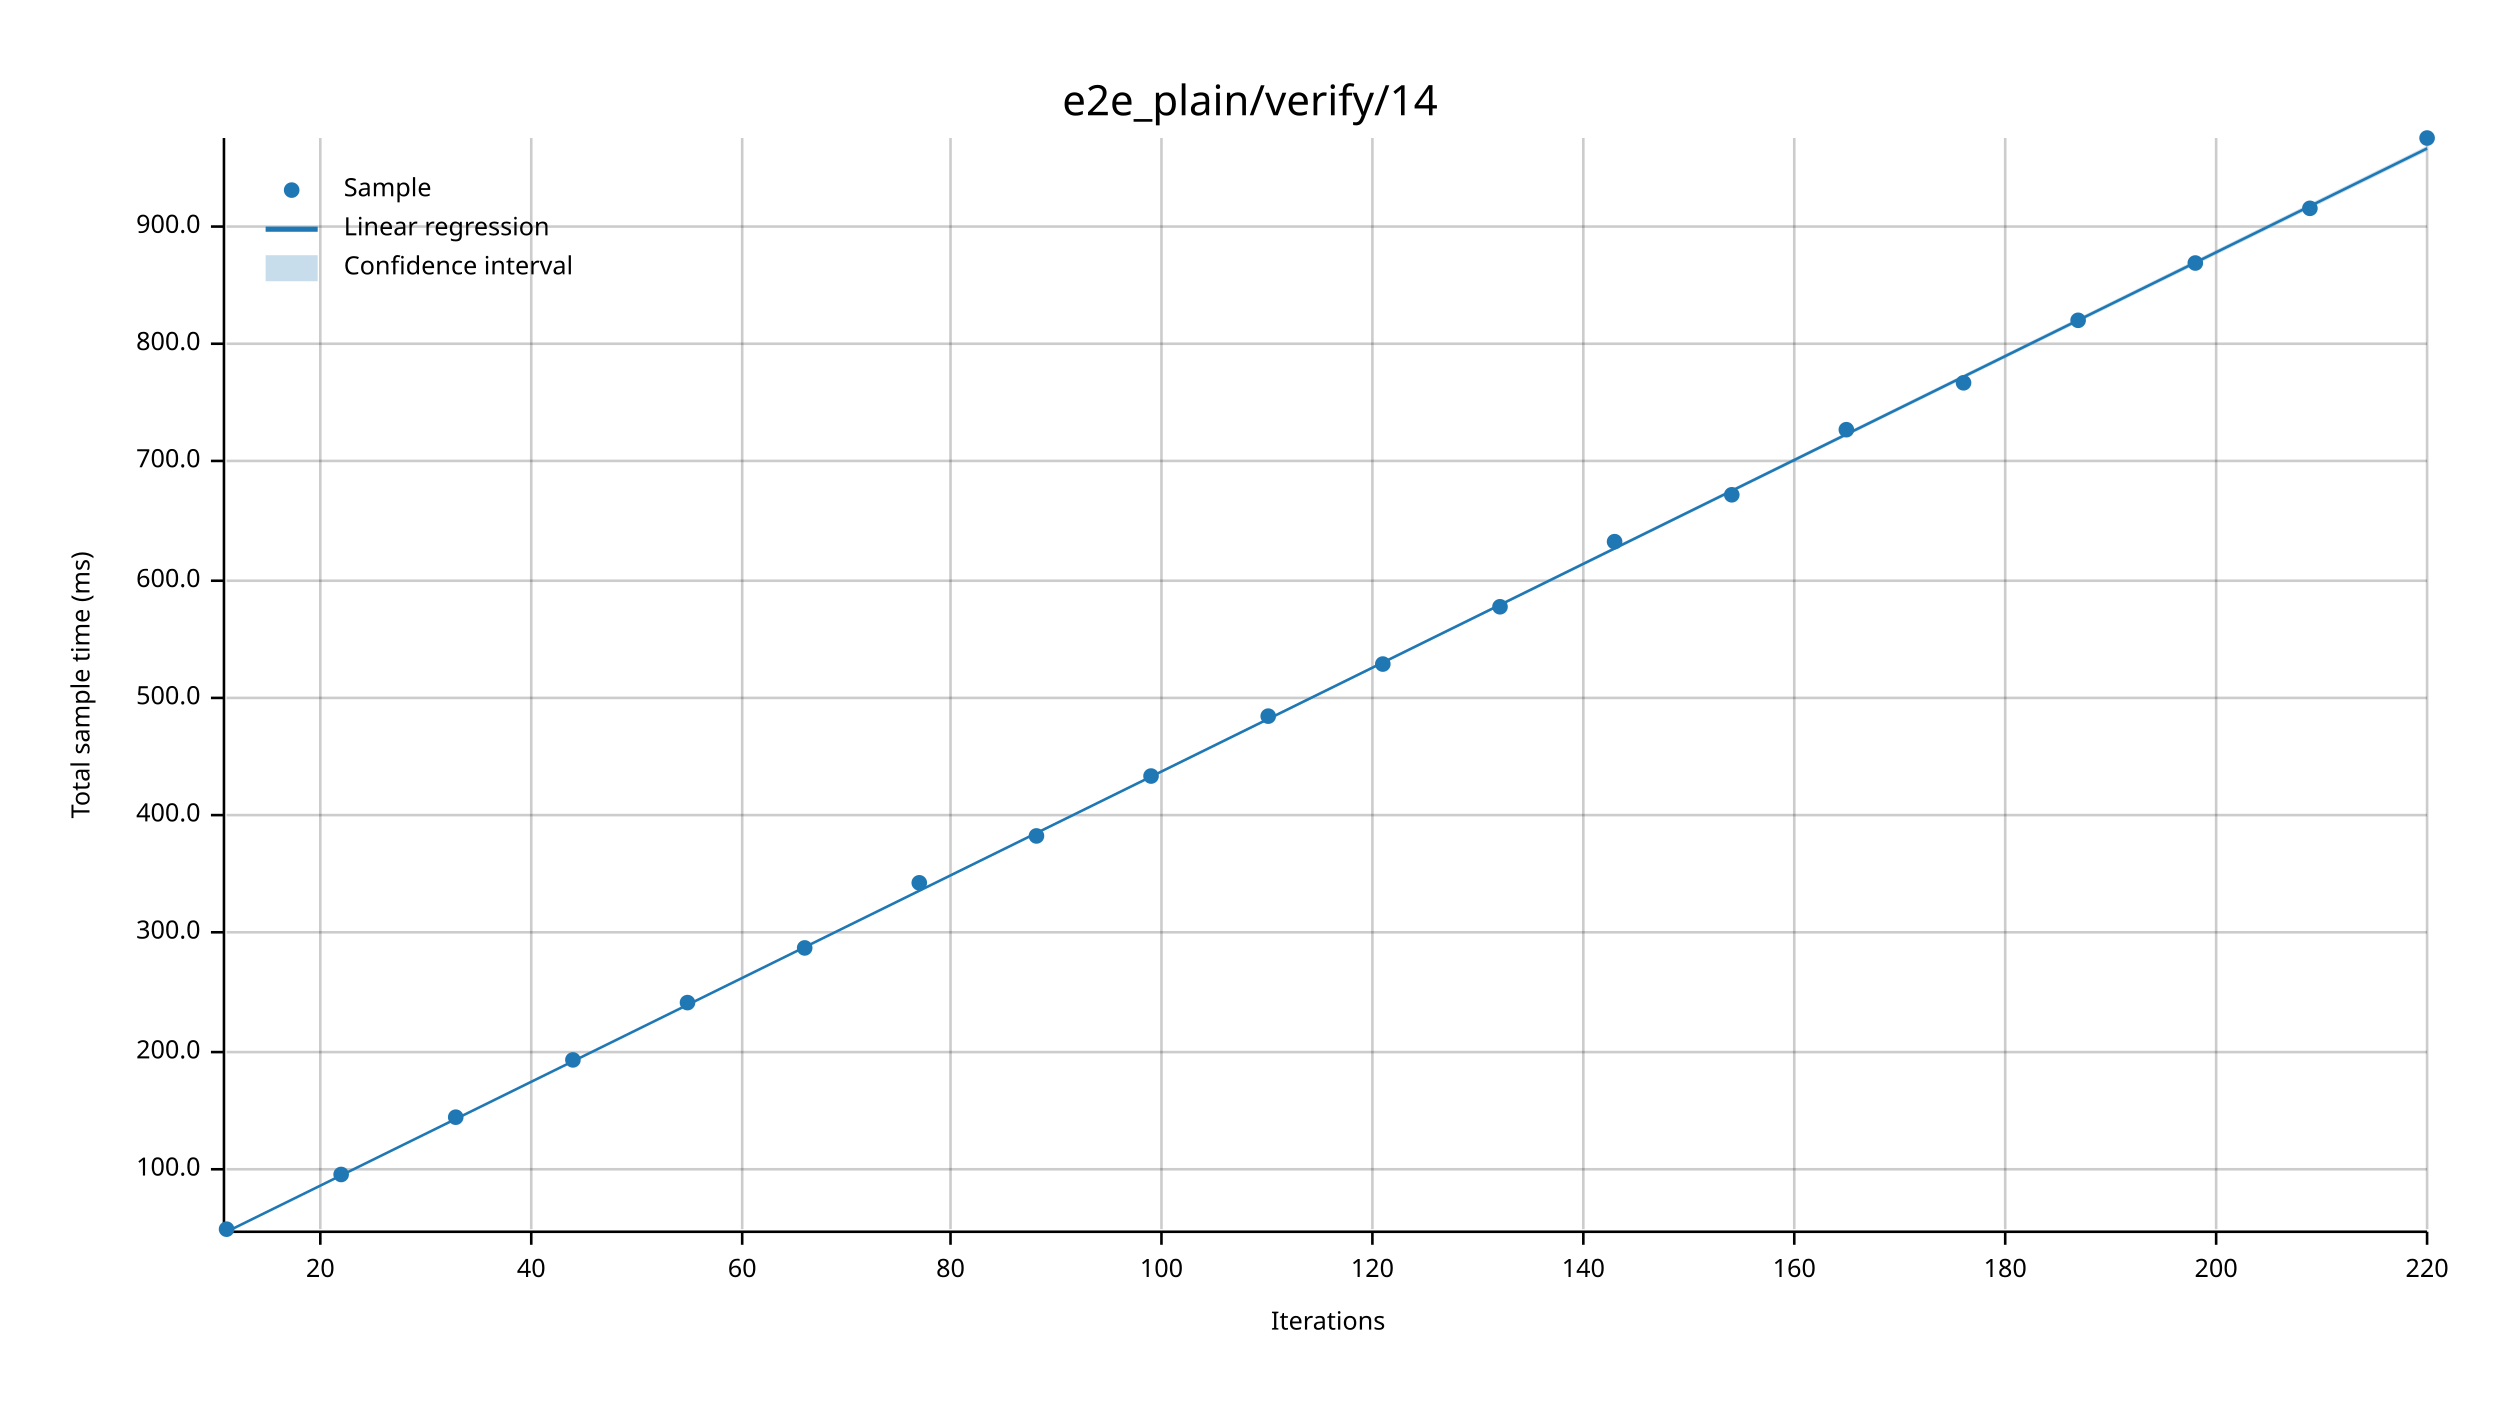
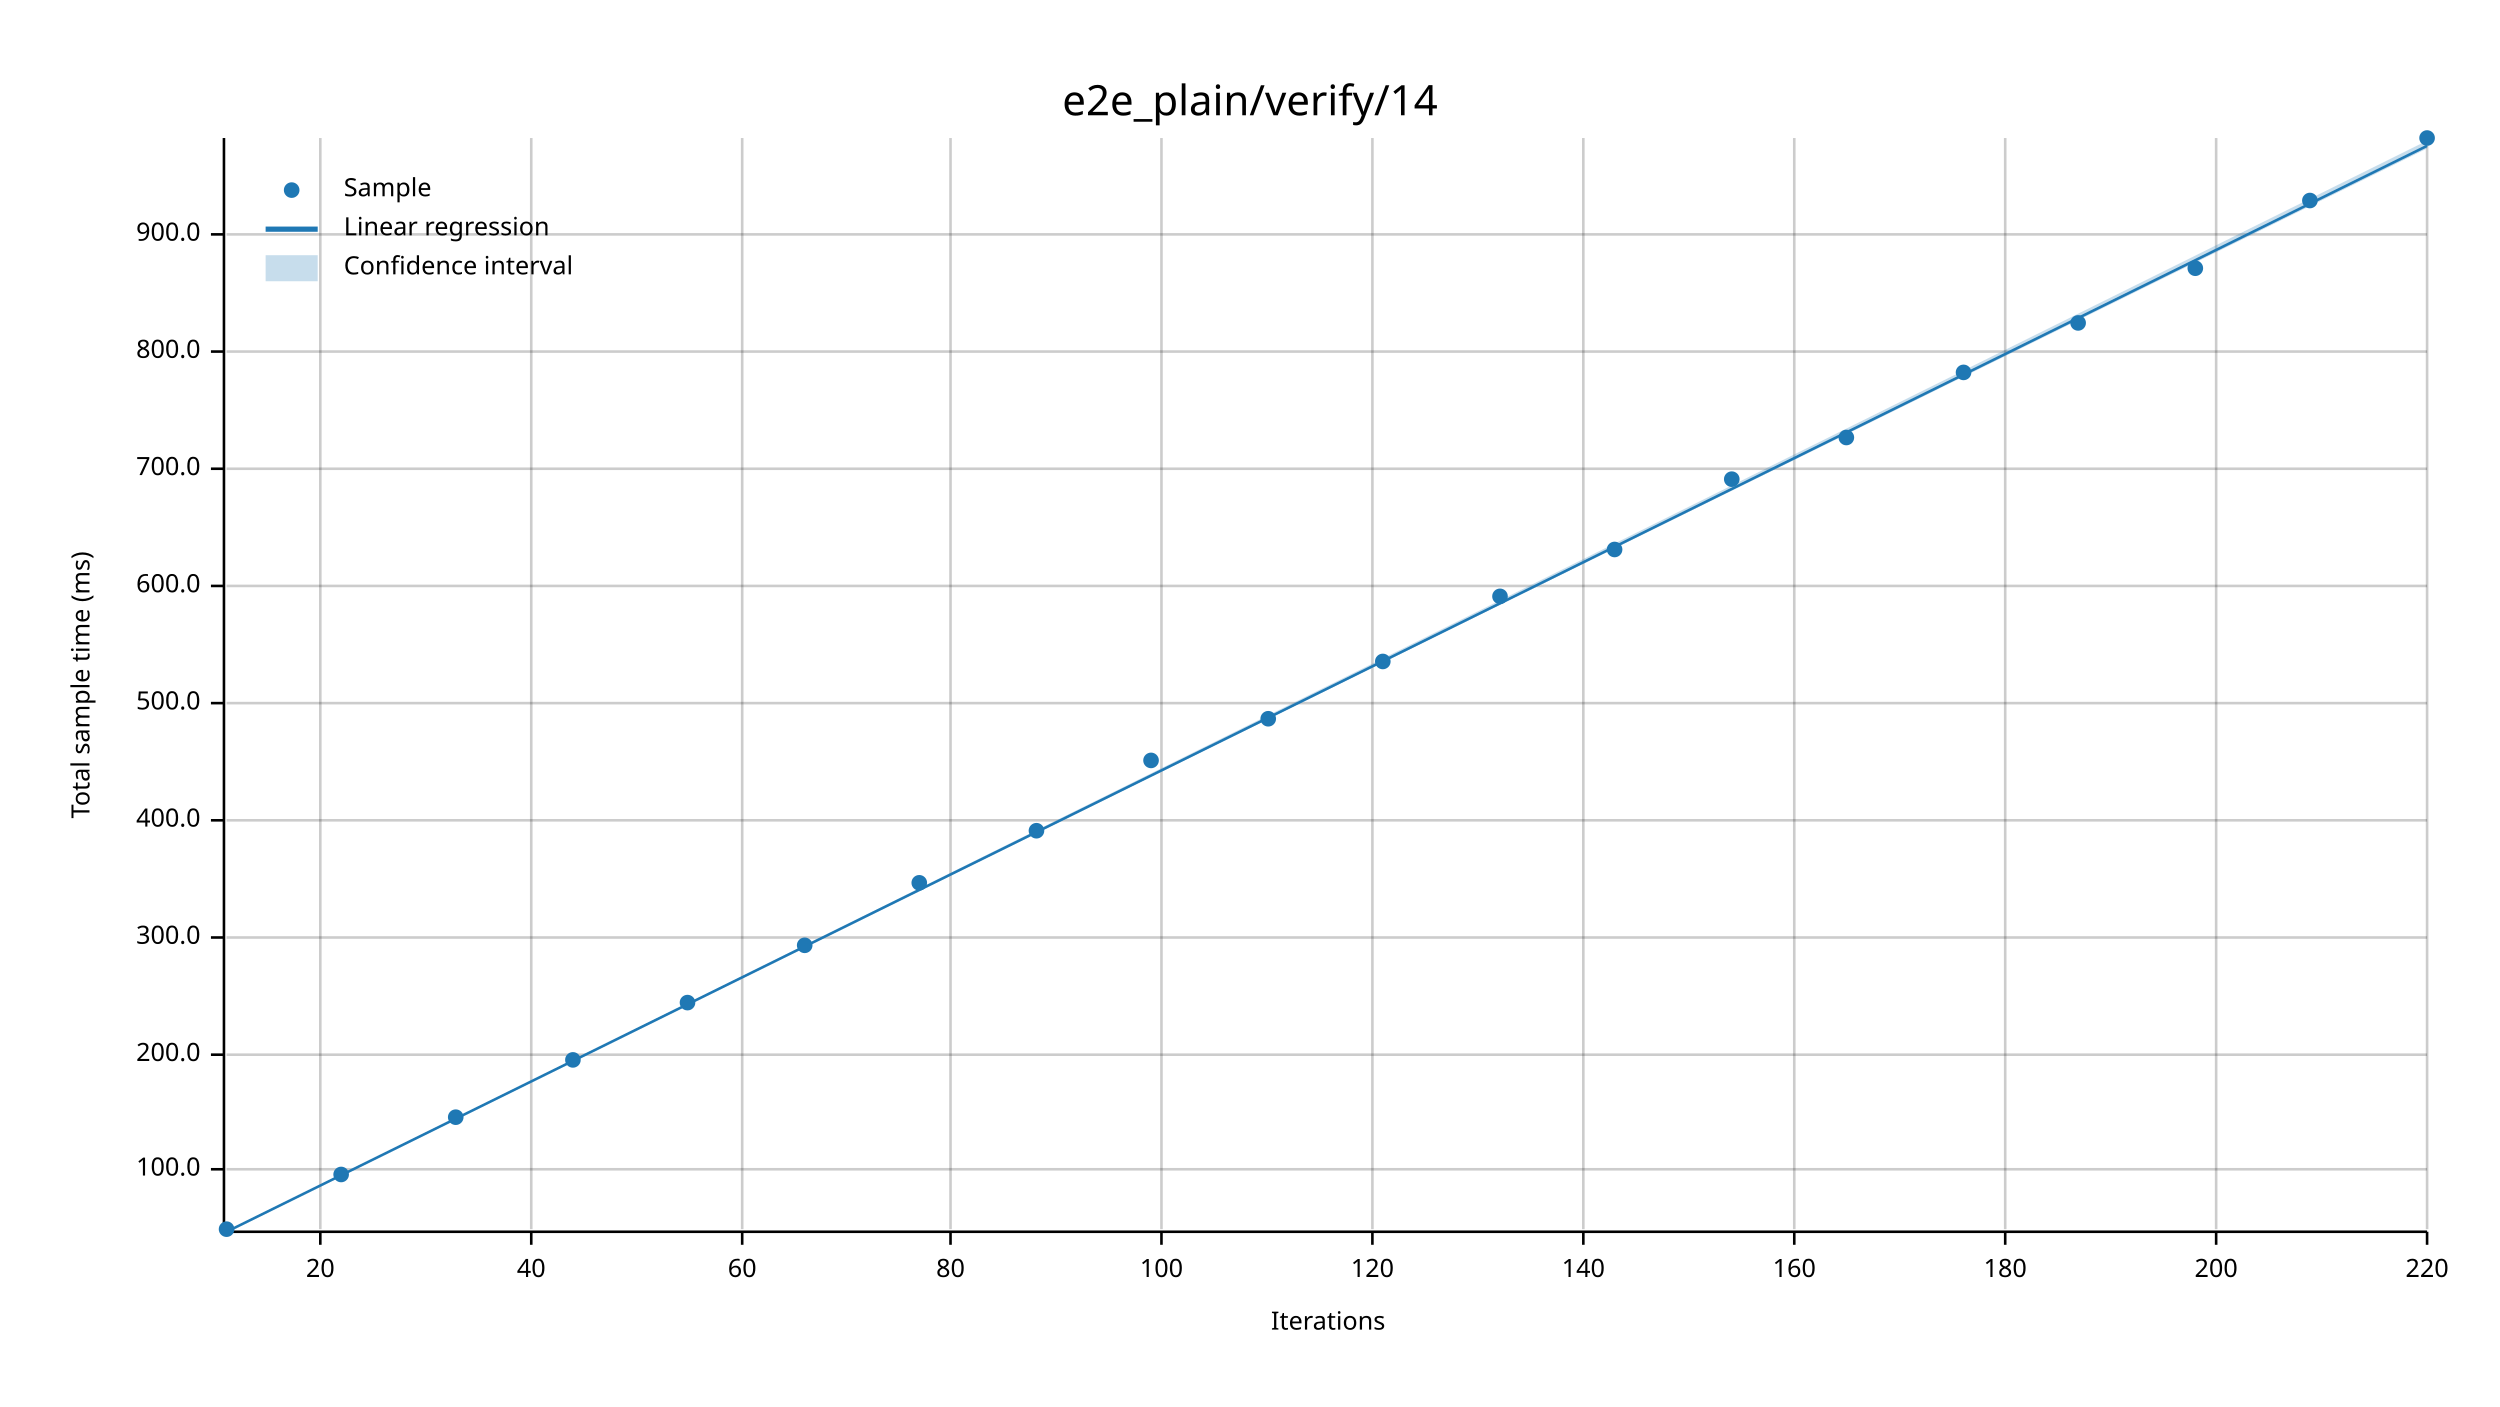
<svg xmlns="http://www.w3.org/2000/svg" width="960" height="540" viewBox="0 0 960 540">
  <text x="480" y="32" dy="0.76em" text-anchor="middle" font-family="sans-serif" font-size="16.129" opacity="1" fill="#000000">
e2e_plain/verify/14
</text>
  <text x="27" y="263" dy="0.76em" text-anchor="middle" font-family="sans-serif" font-size="9.677" opacity="1" fill="#000000" transform="rotate(270, 27, 263)">
Total sample time (ms)
</text>
  <text x="510" y="513" dy="-0.5ex" text-anchor="middle" font-family="sans-serif" font-size="9.677" opacity="1" fill="#000000">
Iterations
</text>
  <line opacity="0.2" stroke="#000000" stroke-width="1" x1="123" y1="472" x2="123" y2="53" />
  <line opacity="0.2" stroke="#000000" stroke-width="1" x1="204" y1="472" x2="204" y2="53" />
  <line opacity="0.2" stroke="#000000" stroke-width="1" x1="285" y1="472" x2="285" y2="53" />
  <line opacity="0.2" stroke="#000000" stroke-width="1" x1="365" y1="472" x2="365" y2="53" />
  <line opacity="0.2" stroke="#000000" stroke-width="1" x1="446" y1="472" x2="446" y2="53" />
  <line opacity="0.2" stroke="#000000" stroke-width="1" x1="527" y1="472" x2="527" y2="53" />
  <line opacity="0.2" stroke="#000000" stroke-width="1" x1="608" y1="472" x2="608" y2="53" />
  <line opacity="0.2" stroke="#000000" stroke-width="1" x1="689" y1="472" x2="689" y2="53" />
  <line opacity="0.2" stroke="#000000" stroke-width="1" x1="770" y1="472" x2="770" y2="53" />
  <line opacity="0.2" stroke="#000000" stroke-width="1" x1="851" y1="472" x2="851" y2="53" />
  <line opacity="0.2" stroke="#000000" stroke-width="1" x1="932" y1="472" x2="932" y2="53" />
  <line opacity="0.2" stroke="#000000" stroke-width="1" x1="87" y1="449" x2="932" y2="449" />
-   <line opacity="0.2" stroke="#000000" stroke-width="1" x1="87" y1="404" x2="932" y2="404" />
-   <line opacity="0.2" stroke="#000000" stroke-width="1" x1="87" y1="358" x2="932" y2="358" />
-   <line opacity="0.2" stroke="#000000" stroke-width="1" x1="87" y1="313" x2="932" y2="313" />
-   <line opacity="0.2" stroke="#000000" stroke-width="1" x1="87" y1="268" x2="932" y2="268" />
-   <line opacity="0.2" stroke="#000000" stroke-width="1" x1="87" y1="223" x2="932" y2="223" />
-   <line opacity="0.2" stroke="#000000" stroke-width="1" x1="87" y1="177" x2="932" y2="177" />
-   <line opacity="0.2" stroke="#000000" stroke-width="1" x1="87" y1="132" x2="932" y2="132" />
-   <line opacity="0.2" stroke="#000000" stroke-width="1" x1="87" y1="87" x2="932" y2="87" />
+   <line opacity="0.2" stroke="#000000" stroke-width="1" x1="87" y1="405" x2="932" y2="405" />
+   <line opacity="0.2" stroke="#000000" stroke-width="1" x1="87" y1="360" x2="932" y2="360" />
+   <line opacity="0.2" stroke="#000000" stroke-width="1" x1="87" y1="315" x2="932" y2="315" />
+   <line opacity="0.2" stroke="#000000" stroke-width="1" x1="87" y1="270" x2="932" y2="270" />
+   <line opacity="0.2" stroke="#000000" stroke-width="1" x1="87" y1="225" x2="932" y2="225" />
+   <line opacity="0.2" stroke="#000000" stroke-width="1" x1="87" y1="180" x2="932" y2="180" />
+   <line opacity="0.2" stroke="#000000" stroke-width="1" x1="87" y1="135" x2="932" y2="135" />
+   <line opacity="0.2" stroke="#000000" stroke-width="1" x1="87" y1="90" x2="932" y2="90" />
  <polyline fill="none" opacity="1" stroke="#000000" stroke-width="1" points="86,53 86,472 " />
  <text x="77" y="449" dy="0.5ex" text-anchor="end" font-family="sans-serif" font-size="9.677" opacity="1" fill="#000000">
100.0
</text>
  <polyline fill="none" opacity="1" stroke="#000000" stroke-width="1" points="81,449 86,449 " />
-   <text x="77" y="404" dy="0.5ex" text-anchor="end" font-family="sans-serif" font-size="9.677" opacity="1" fill="#000000">
+   <text x="77" y="405" dy="0.5ex" text-anchor="end" font-family="sans-serif" font-size="9.677" opacity="1" fill="#000000">
200.0
</text>
-   <polyline fill="none" opacity="1" stroke="#000000" stroke-width="1" points="81,404 86,404 " />
-   <text x="77" y="358" dy="0.5ex" text-anchor="end" font-family="sans-serif" font-size="9.677" opacity="1" fill="#000000">
+   <polyline fill="none" opacity="1" stroke="#000000" stroke-width="1" points="81,405 86,405 " />
+   <text x="77" y="360" dy="0.5ex" text-anchor="end" font-family="sans-serif" font-size="9.677" opacity="1" fill="#000000">
300.0
</text>
-   <polyline fill="none" opacity="1" stroke="#000000" stroke-width="1" points="81,358 86,358 " />
-   <text x="77" y="313" dy="0.5ex" text-anchor="end" font-family="sans-serif" font-size="9.677" opacity="1" fill="#000000">
+   <polyline fill="none" opacity="1" stroke="#000000" stroke-width="1" points="81,360 86,360 " />
+   <text x="77" y="315" dy="0.5ex" text-anchor="end" font-family="sans-serif" font-size="9.677" opacity="1" fill="#000000">
400.0
</text>
-   <polyline fill="none" opacity="1" stroke="#000000" stroke-width="1" points="81,313 86,313 " />
-   <text x="77" y="268" dy="0.5ex" text-anchor="end" font-family="sans-serif" font-size="9.677" opacity="1" fill="#000000">
+   <polyline fill="none" opacity="1" stroke="#000000" stroke-width="1" points="81,315 86,315 " />
+   <text x="77" y="270" dy="0.5ex" text-anchor="end" font-family="sans-serif" font-size="9.677" opacity="1" fill="#000000">
500.0
</text>
-   <polyline fill="none" opacity="1" stroke="#000000" stroke-width="1" points="81,268 86,268 " />
-   <text x="77" y="223" dy="0.5ex" text-anchor="end" font-family="sans-serif" font-size="9.677" opacity="1" fill="#000000">
+   <polyline fill="none" opacity="1" stroke="#000000" stroke-width="1" points="81,270 86,270 " />
+   <text x="77" y="225" dy="0.5ex" text-anchor="end" font-family="sans-serif" font-size="9.677" opacity="1" fill="#000000">
600.0
</text>
-   <polyline fill="none" opacity="1" stroke="#000000" stroke-width="1" points="81,223 86,223 " />
-   <text x="77" y="177" dy="0.5ex" text-anchor="end" font-family="sans-serif" font-size="9.677" opacity="1" fill="#000000">
+   <polyline fill="none" opacity="1" stroke="#000000" stroke-width="1" points="81,225 86,225 " />
+   <text x="77" y="180" dy="0.5ex" text-anchor="end" font-family="sans-serif" font-size="9.677" opacity="1" fill="#000000">
700.0
</text>
-   <polyline fill="none" opacity="1" stroke="#000000" stroke-width="1" points="81,177 86,177 " />
-   <text x="77" y="132" dy="0.5ex" text-anchor="end" font-family="sans-serif" font-size="9.677" opacity="1" fill="#000000">
+   <polyline fill="none" opacity="1" stroke="#000000" stroke-width="1" points="81,180 86,180 " />
+   <text x="77" y="135" dy="0.5ex" text-anchor="end" font-family="sans-serif" font-size="9.677" opacity="1" fill="#000000">
800.0
</text>
-   <polyline fill="none" opacity="1" stroke="#000000" stroke-width="1" points="81,132 86,132 " />
-   <text x="77" y="87" dy="0.5ex" text-anchor="end" font-family="sans-serif" font-size="9.677" opacity="1" fill="#000000">
+   <polyline fill="none" opacity="1" stroke="#000000" stroke-width="1" points="81,135 86,135 " />
+   <text x="77" y="90" dy="0.5ex" text-anchor="end" font-family="sans-serif" font-size="9.677" opacity="1" fill="#000000">
900.0
</text>
-   <polyline fill="none" opacity="1" stroke="#000000" stroke-width="1" points="81,87 86,87 " />
+   <polyline fill="none" opacity="1" stroke="#000000" stroke-width="1" points="81,90 86,90 " />
  <polyline fill="none" opacity="1" stroke="#000000" stroke-width="1" points="87,473 932,473 " />
  <text x="123" y="483" dy="0.76em" text-anchor="middle" font-family="sans-serif" font-size="9.677" opacity="1" fill="#000000">
20
</text>
  <polyline fill="none" opacity="1" stroke="#000000" stroke-width="1" points="123,473 123,478 " />
  <text x="204" y="483" dy="0.76em" text-anchor="middle" font-family="sans-serif" font-size="9.677" opacity="1" fill="#000000">
40
</text>
  <polyline fill="none" opacity="1" stroke="#000000" stroke-width="1" points="204,473 204,478 " />
  <text x="285" y="483" dy="0.76em" text-anchor="middle" font-family="sans-serif" font-size="9.677" opacity="1" fill="#000000">
60
</text>
  <polyline fill="none" opacity="1" stroke="#000000" stroke-width="1" points="285,473 285,478 " />
  <text x="365" y="483" dy="0.76em" text-anchor="middle" font-family="sans-serif" font-size="9.677" opacity="1" fill="#000000">
80
</text>
  <polyline fill="none" opacity="1" stroke="#000000" stroke-width="1" points="365,473 365,478 " />
  <text x="446" y="483" dy="0.76em" text-anchor="middle" font-family="sans-serif" font-size="9.677" opacity="1" fill="#000000">
100
</text>
  <polyline fill="none" opacity="1" stroke="#000000" stroke-width="1" points="446,473 446,478 " />
  <text x="527" y="483" dy="0.76em" text-anchor="middle" font-family="sans-serif" font-size="9.677" opacity="1" fill="#000000">
120
</text>
  <polyline fill="none" opacity="1" stroke="#000000" stroke-width="1" points="527,473 527,478 " />
  <text x="608" y="483" dy="0.76em" text-anchor="middle" font-family="sans-serif" font-size="9.677" opacity="1" fill="#000000">
140
</text>
  <polyline fill="none" opacity="1" stroke="#000000" stroke-width="1" points="608,473 608,478 " />
  <text x="689" y="483" dy="0.76em" text-anchor="middle" font-family="sans-serif" font-size="9.677" opacity="1" fill="#000000">
160
</text>
  <polyline fill="none" opacity="1" stroke="#000000" stroke-width="1" points="689,473 689,478 " />
  <text x="770" y="483" dy="0.76em" text-anchor="middle" font-family="sans-serif" font-size="9.677" opacity="1" fill="#000000">
180
</text>
  <polyline fill="none" opacity="1" stroke="#000000" stroke-width="1" points="770,473 770,478 " />
  <text x="851" y="483" dy="0.76em" text-anchor="middle" font-family="sans-serif" font-size="9.677" opacity="1" fill="#000000">
200
</text>
  <polyline fill="none" opacity="1" stroke="#000000" stroke-width="1" points="851,473 851,478 " />
  <text x="932" y="483" dy="0.76em" text-anchor="middle" font-family="sans-serif" font-size="9.677" opacity="1" fill="#000000">
220
</text>
  <polyline fill="none" opacity="1" stroke="#000000" stroke-width="1" points="932,473 932,478 " />
  <circle cx="87" cy="472" r="3" opacity="1" fill="#1F78B4" stroke="none" stroke-width="1" />
  <circle cx="131" cy="451" r="3" opacity="1" fill="#1F78B4" stroke="none" stroke-width="1" />
  <circle cx="175" cy="429" r="3" opacity="1" fill="#1F78B4" stroke="none" stroke-width="1" />
  <circle cx="220" cy="407" r="3" opacity="1" fill="#1F78B4" stroke="none" stroke-width="1" />
  <circle cx="264" cy="385" r="3" opacity="1" fill="#1F78B4" stroke="none" stroke-width="1" />
-   <circle cx="309" cy="364" r="3" opacity="1" fill="#1F78B4" stroke="none" stroke-width="1" />
+   <circle cx="309" cy="363" r="3" opacity="1" fill="#1F78B4" stroke="none" stroke-width="1" />
  <circle cx="353" cy="339" r="3" opacity="1" fill="#1F78B4" stroke="none" stroke-width="1" />
-   <circle cx="398" cy="321" r="3" opacity="1" fill="#1F78B4" stroke="none" stroke-width="1" />
-   <circle cx="442" cy="298" r="3" opacity="1" fill="#1F78B4" stroke="none" stroke-width="1" />
-   <circle cx="487" cy="275" r="3" opacity="1" fill="#1F78B4" stroke="none" stroke-width="1" />
-   <circle cx="531" cy="255" r="3" opacity="1" fill="#1F78B4" stroke="none" stroke-width="1" />
-   <circle cx="576" cy="233" r="3" opacity="1" fill="#1F78B4" stroke="none" stroke-width="1" />
-   <circle cx="620" cy="208" r="3" opacity="1" fill="#1F78B4" stroke="none" stroke-width="1" />
-   <circle cx="665" cy="190" r="3" opacity="1" fill="#1F78B4" stroke="none" stroke-width="1" />
-   <circle cx="709" cy="165" r="3" opacity="1" fill="#1F78B4" stroke="none" stroke-width="1" />
-   <circle cx="754" cy="147" r="3" opacity="1" fill="#1F78B4" stroke="none" stroke-width="1" />
-   <circle cx="798" cy="123" r="3" opacity="1" fill="#1F78B4" stroke="none" stroke-width="1" />
-   <circle cx="843" cy="101" r="3" opacity="1" fill="#1F78B4" stroke="none" stroke-width="1" />
-   <circle cx="887" cy="80" r="3" opacity="1" fill="#1F78B4" stroke="none" stroke-width="1" />
+   <circle cx="398" cy="319" r="3" opacity="1" fill="#1F78B4" stroke="none" stroke-width="1" />
+   <circle cx="442" cy="292" r="3" opacity="1" fill="#1F78B4" stroke="none" stroke-width="1" />
+   <circle cx="487" cy="276" r="3" opacity="1" fill="#1F78B4" stroke="none" stroke-width="1" />
+   <circle cx="531" cy="254" r="3" opacity="1" fill="#1F78B4" stroke="none" stroke-width="1" />
+   <circle cx="576" cy="229" r="3" opacity="1" fill="#1F78B4" stroke="none" stroke-width="1" />
+   <circle cx="620" cy="211" r="3" opacity="1" fill="#1F78B4" stroke="none" stroke-width="1" />
+   <circle cx="665" cy="184" r="3" opacity="1" fill="#1F78B4" stroke="none" stroke-width="1" />
+   <circle cx="709" cy="168" r="3" opacity="1" fill="#1F78B4" stroke="none" stroke-width="1" />
+   <circle cx="754" cy="143" r="3" opacity="1" fill="#1F78B4" stroke="none" stroke-width="1" />
+   <circle cx="798" cy="124" r="3" opacity="1" fill="#1F78B4" stroke="none" stroke-width="1" />
+   <circle cx="843" cy="103" r="3" opacity="1" fill="#1F78B4" stroke="none" stroke-width="1" />
+   <circle cx="887" cy="77" r="3" opacity="1" fill="#1F78B4" stroke="none" stroke-width="1" />
  <circle cx="932" cy="53" r="3" opacity="1" fill="#1F78B4" stroke="none" stroke-width="1" />
-   <polyline fill="none" opacity="1" stroke="#1F78B4" stroke-width="1" points="87,473 932,57 " />
-   <polygon opacity="0.25" fill="#1F78B4" points="87,473 932,58 932,56 " />
+   <polyline fill="none" opacity="1" stroke="#1F78B4" stroke-width="1" points="87,473 932,56 " />
+   <polygon opacity="0.25" fill="#1F78B4" points="87,473 932,57 932,54 " />
  <text x="132" y="68" dy="0.76em" text-anchor="start" font-family="sans-serif" font-size="9.677" opacity="1" fill="#000000">
Sample
</text>
  <text x="132" y="83" dy="0.76em" text-anchor="start" font-family="sans-serif" font-size="9.677" opacity="1" fill="#000000">
Linear regression
</text>
  <text x="132" y="98" dy="0.76em" text-anchor="start" font-family="sans-serif" font-size="9.677" opacity="1" fill="#000000">
Confidence interval
</text>
  <circle cx="112" cy="73" r="3" opacity="1" fill="#1F78B4" stroke="none" stroke-width="1" />
  <polyline fill="none" opacity="1" stroke="#1F78B4" stroke-width="2" points="102,88 122,88 " />
  <rect x="102" y="98" width="20" height="10" opacity="0.25" fill="#1F78B4" stroke="none" />
</svg>
